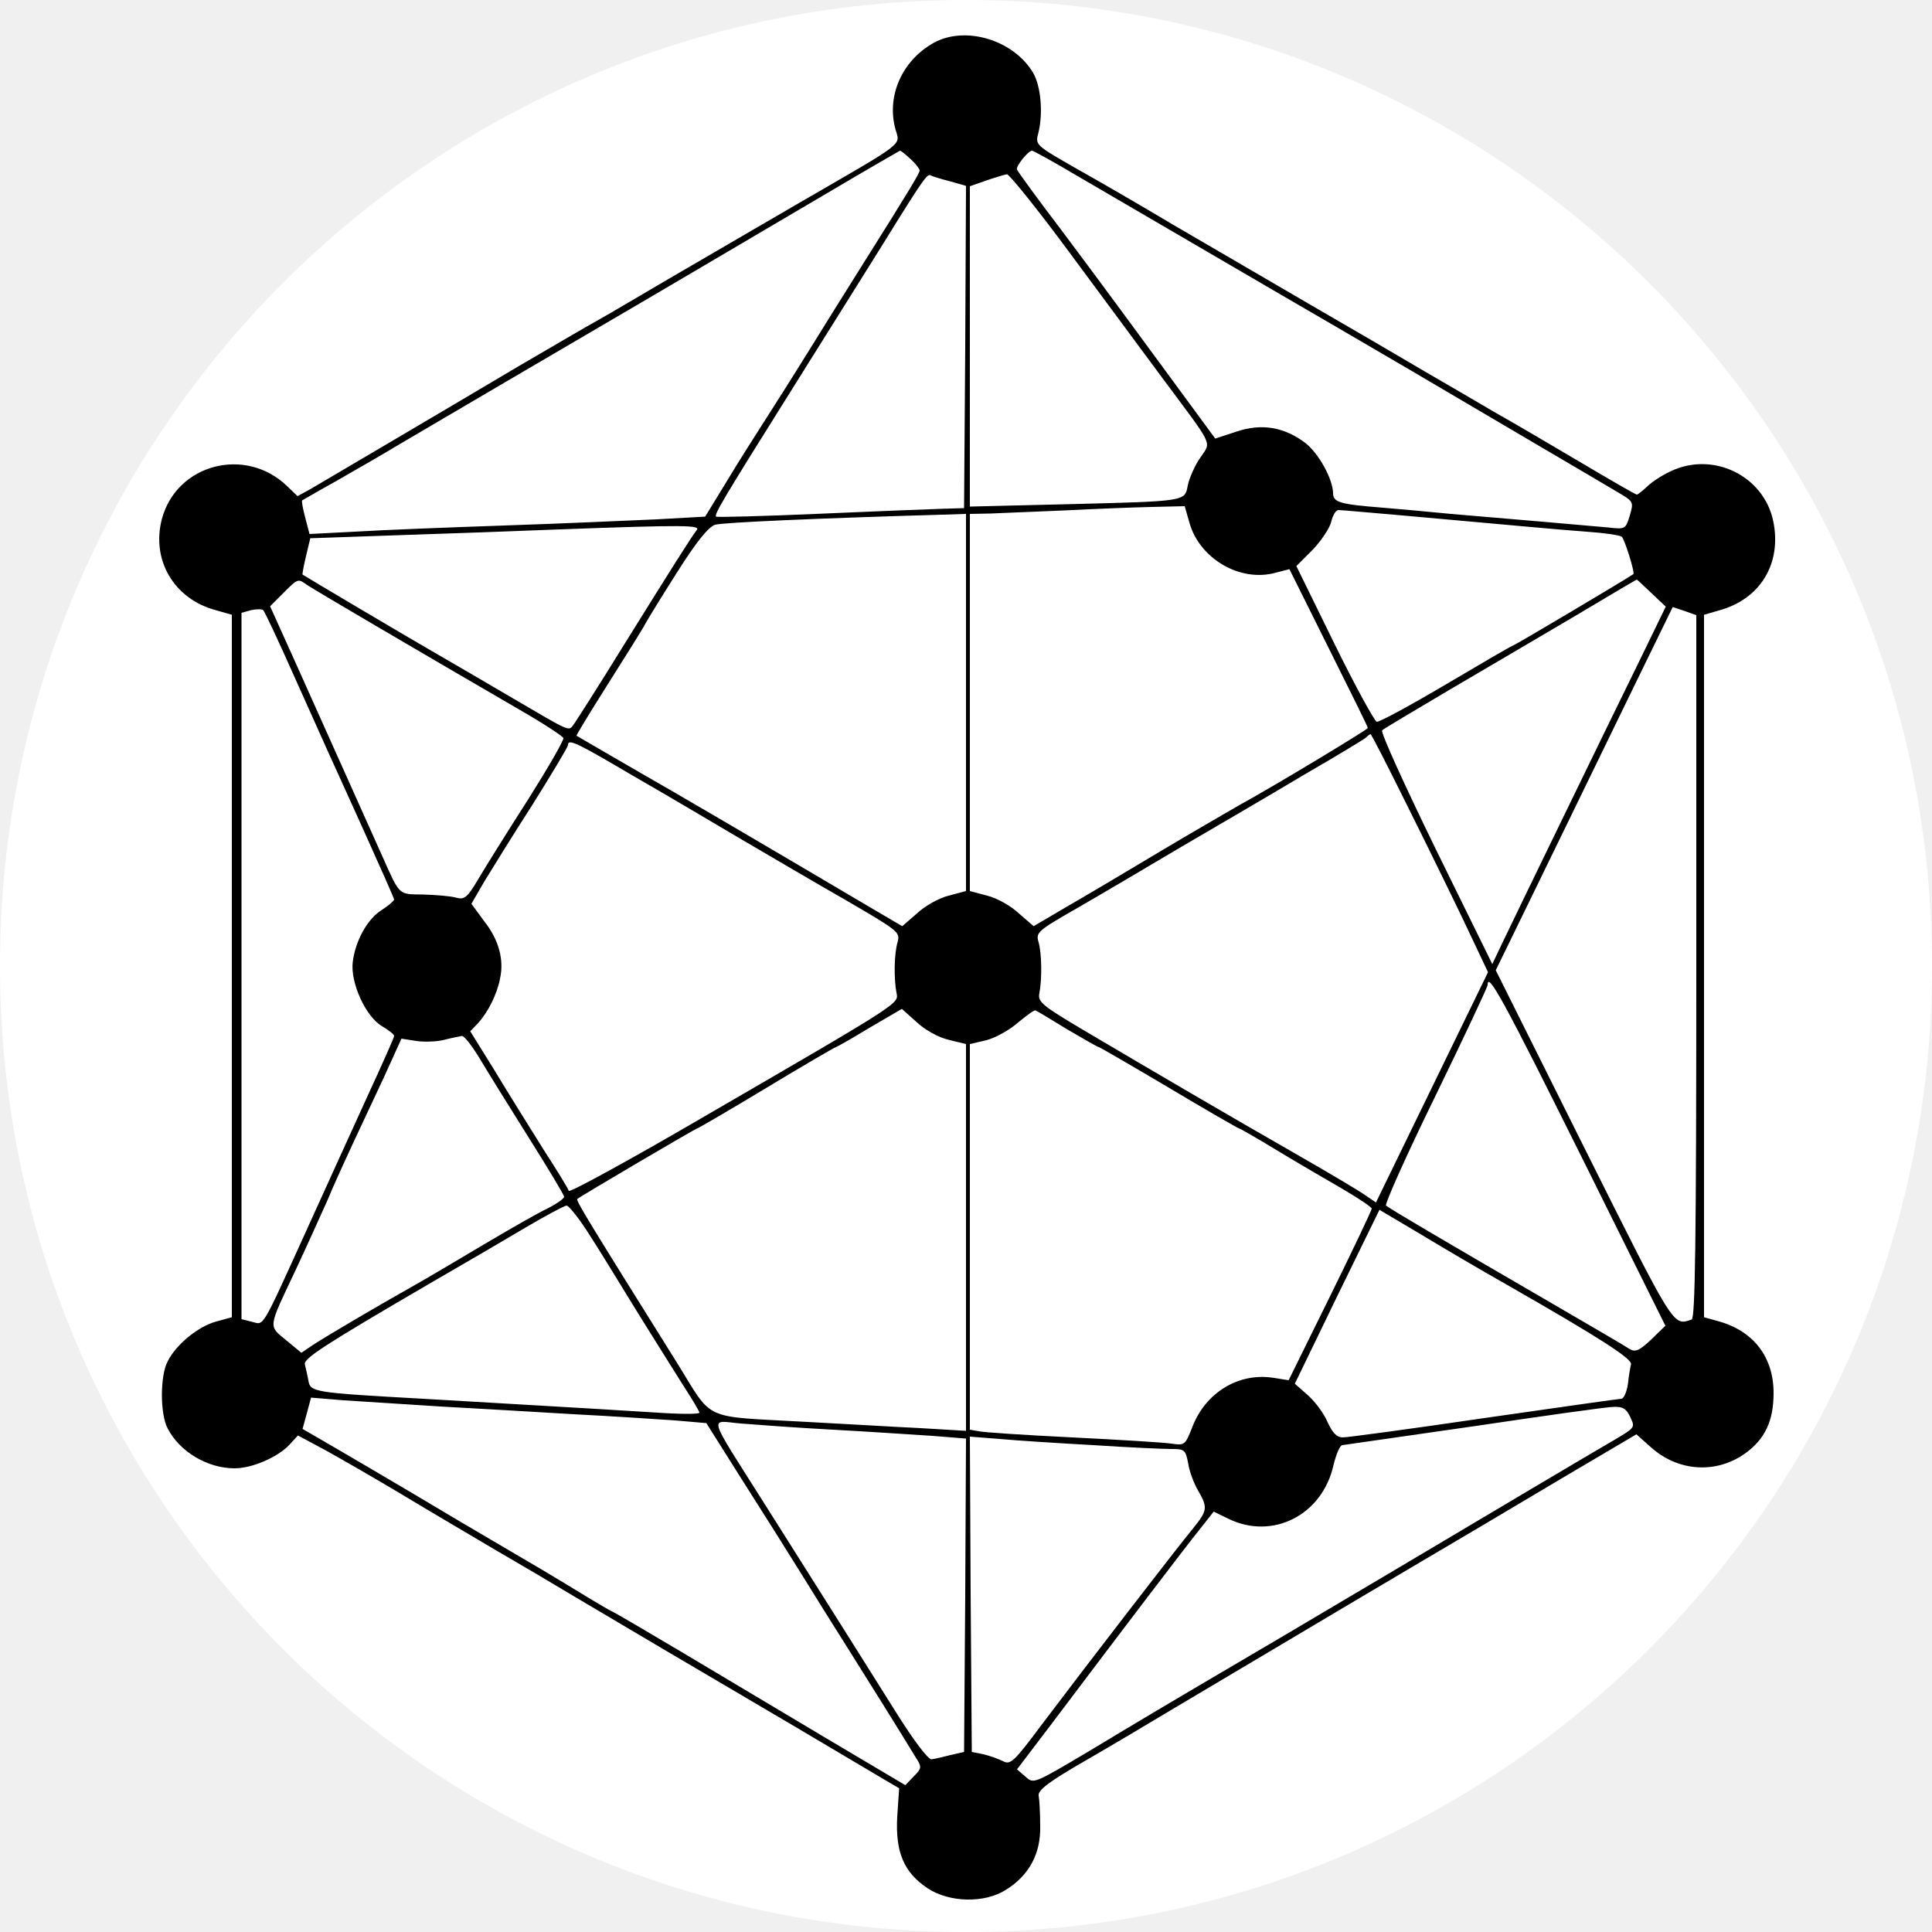
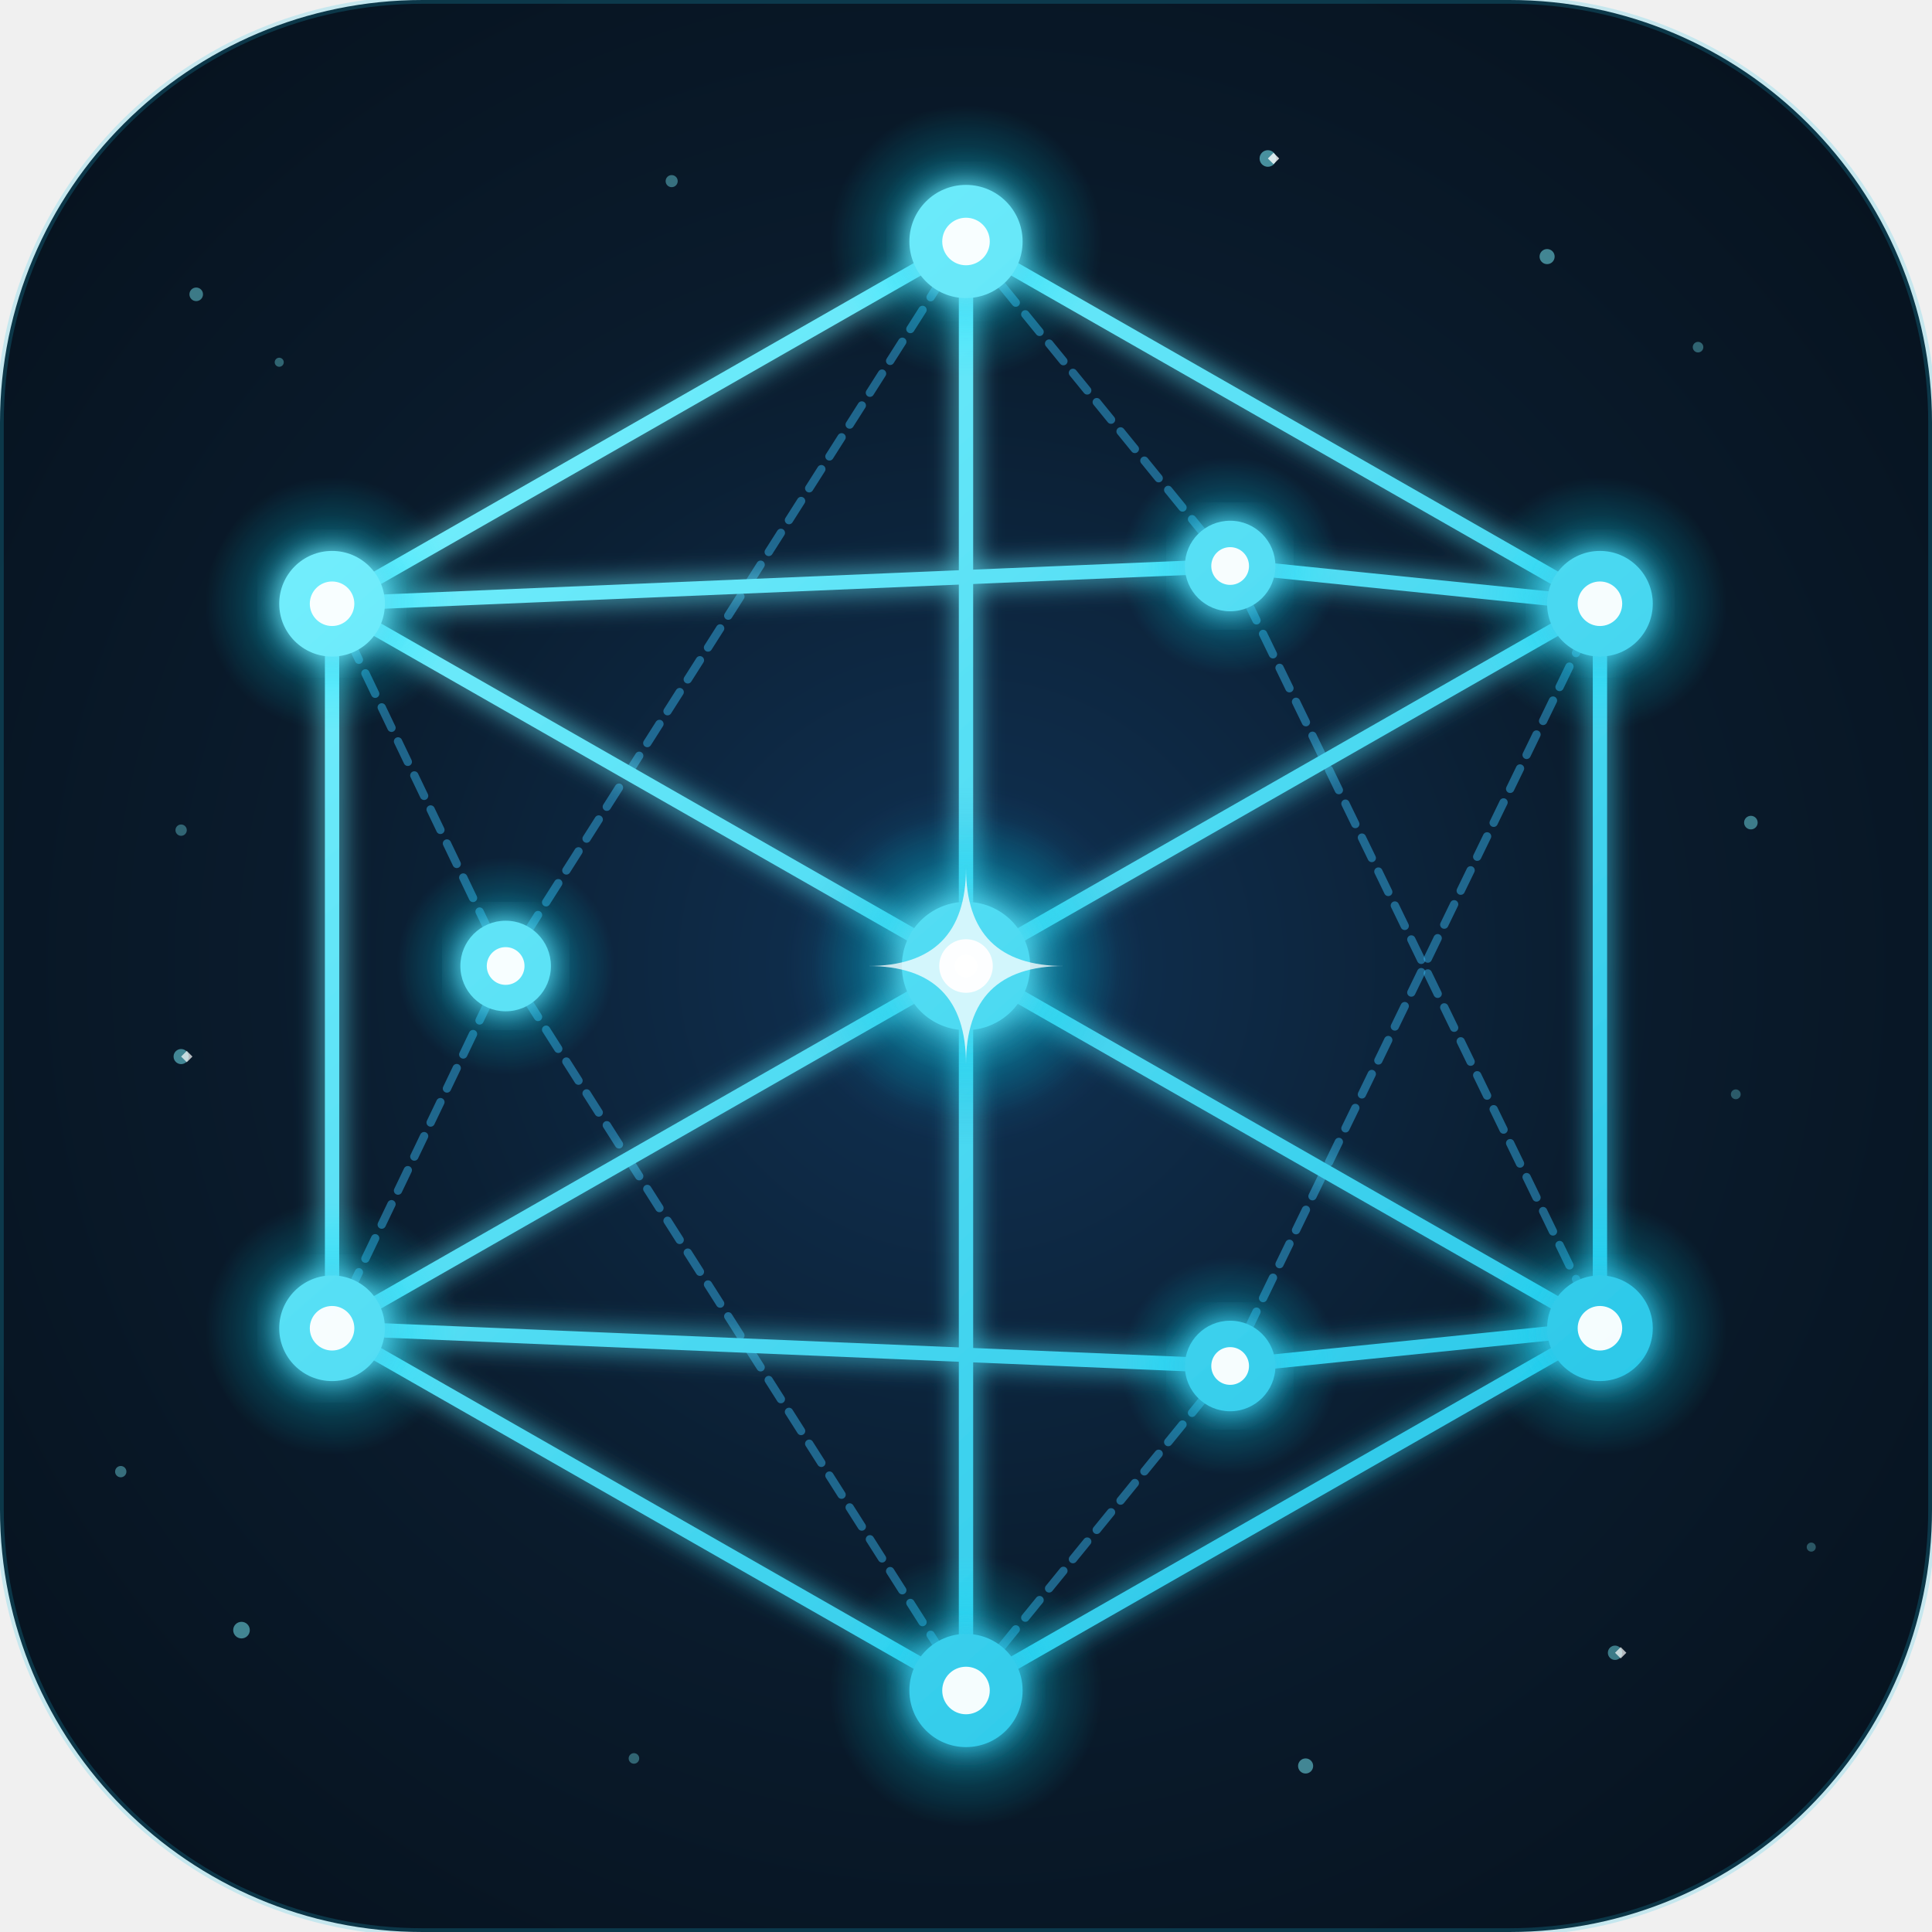
- <svg xmlns="http://www.w3.org/2000/svg" version="1.1" width="1000" height="1000">
-   <g clip-path="url(#SvgjsClipPath1172)">
-     <rect width="1000" height="1000" fill="#ffffff" />
-     <g transform="matrix(1.499999,0,0,1.499999,0,0)">
-       <svg version="1" width="666.667" height="666.667" viewBox="0 0 500 500">
-         <path d="M241.8 11c-8.2 4.5-12.4 13.6-10.1 22.3 1.2 4.5 3.5 2.8-25.2 19.4-10.4 6.1-25.5 14.8-33.5 19.5s-16.3 9.6-18.5 10.8-11.4 6.6-20.5 11.9c-20.2 12-49.3 29.1-53.7 31.7l-3.3 1.8-2.7-2.6c-10.8-10.4-28.6-5.7-32.4 8.5-2.8 10.6 3.1 20.7 13.9 23.6l4.2 1.2v181.8l-4 1.1c-4.6 1.2-10.4 5.9-12.6 10.3-2 3.7-2 13.7 0 17.4 3.1 6 10.3 10.3 17.3 10.3 4.6 0 11.2-2.9 14.2-6.1l2.2-2.4 7.1 3.8c3.8 2.1 12.5 7.1 19.2 11.1 6.6 4 17.7 10.5 24.6 14.6 6.9 4 15.7 9.2 19.5 11.5 3.9 2.3 14.7 8.7 24 14.2 9.4 5.5 25.1 14.8 35 20.6 9.9 5.9 19.8 11.7 22.1 13.1l4.1 2.4-.5 7.4c-.5 9.1 1.7 14.4 7.9 18.5 5.6 3.7 14.7 3.9 20.2.4 6-3.7 9.1-9.4 8.9-16.6 0-3.3-.2-6.8-.4-7.8-.2-1.4 2.6-3.6 12.2-9.1 6.9-4 17.2-10.1 23-13.6 22.1-13.1 42.2-25.1 61-36.2 10.7-6.3 28.3-16.7 39-23.1l19.5-11.5 3.7 3.3c7.1 6.4 17 7 24.5 1.6 5.1-3.7 7.3-8.4 7.3-15.6 0-9.3-5.2-16.1-14.4-18.6l-3.6-1V159.1l3.8-1.1c10.8-2.9 16.4-12.2 14.1-23.2-2.5-11.7-15.5-18-26.4-12.9-2.2 1-5 2.8-6.2 4-1.2 1.1-2.4 2.1-2.7 2.1s-6.7-3.7-14.3-8.2-17.8-10.5-22.8-13.3c-4.9-2.9-13-7.6-18-10.5-4.9-2.9-18.4-10.8-30-17.5-11.5-6.7-27.3-15.9-35-20.4-7.7-4.6-18.9-11.1-24.8-14.4-10.7-6.1-10.8-6.2-10-9.2 1.3-5.1.7-12.1-1.3-15.6-5-8.5-17.4-12.3-25.6-7.9m-6.1 30.2c1.3 1.2 2.3 2.5 2.3 2.9 0 .7-2.2 4.4-14.9 24.6-4.1 6.5-10.2 16.3-13.6 21.8s-8.4 13.4-11.1 17.6-7.4 11.6-10.4 16.6l-5.5 9-12.5.7c-6.9.3-24.6 1.1-39.5 1.6-14.8.5-32.3 1.2-38.7 1.6l-11.7.6L79 134c-.6-2.3-1-4.3-.8-4.5.2-.1 4.1-2.4 8.8-5 4.7-2.7 11.7-6.7 15.5-9 3.9-2.3 18-10.6 31.5-18.5 25.5-14.9 43.4-25.4 78-45.8 11.3-6.7 20.7-12.1 20.9-12.2.3 0 1.5 1 2.8 2.2m43.4 4.5c24.2 14.1 35 20.4 50.4 29.4 8.8 5.1 24.6 14.3 35 20.4 10.5 6.2 26 15.3 34.5 20.3s17.4 10.2 19.7 11.6c4.1 2.4 4.1 2.5 3.1 6-1.1 3.6-1.2 3.6-5.7 3.1-2.5-.2-10.2-.9-17.1-1.5s-17.4-1.5-23.5-2c-6-.6-13.9-1.3-17.5-1.6-11.4-.9-13-1.4-13-3.8-.1-3.7-3.7-10.2-7.1-12.9-5.5-4.2-11.4-5.2-17.9-3l-5.5 1.8-18-24.5c-9.9-13.5-19.8-26.8-22-29.7-5.5-7.2-10.9-14.6-11.3-15.4s2.9-4.9 3.9-4.9c.3 0 5.8 3 12 6.7m-33.3 1.2 4.2 1.2-.2 41.7-.3 41.7-6.5.2c-3.6.1-17.9.7-31.9 1.3-13.9.6-25.5.9-25.8.7-.5-.6 2.2-5.1 19.2-32.2 7.6-12.1 18.3-29.2 23.8-38 11-17.8 11.7-18.6 12.6-18.1.3.2 2.5.9 4.9 1.5m30.8 18.2c8.2 11.1 19.1 25.8 24.2 32.7 13.6 18.3 12.7 16.3 9.8 20.7-1.4 2-2.8 5.2-3.2 7.1-.8 4.2-.1 4.1-31.6 4.9l-24.8.6V48.2l4.3-1.5c2.3-.8 4.7-1.5 5.3-1.6.6 0 7.8 8.9 16 20m31.2 70.1c2.6 9.4 13.2 15.6 22.4 13l3.5-.9 10.1 20.3c5.6 11.2 10.2 20.5 10.2 20.8 0 .4-24.7 15.3-33.5 20.1-2.7 1.6-12 6.9-20.5 12s-19.3 11.5-24 14.2l-8.5 5-3.8-3.3c-2-1.9-5.7-4-8.2-4.6l-4.5-1.2V133l5.3-.1c2.8-.1 11.5-.5 19.2-.8 7.7-.4 17.8-.8 22.5-.9l8.6-.2zm56.3-1.7c31.3 2.8 38.4 3.5 46.5 4.1 4.5.3 8.6.9 9.1 1.3.7.5 3.5 9.4 3 9.7-3.7 2.4-30.7 18.4-31 18.4s-8 4.5-17.3 10-17.4 9.9-18.1 9.8c-.6-.2-5.6-9.3-11-20.3l-9.8-20 4.2-4.2c2.2-2.3 4.4-5.6 4.8-7.2.4-1.7 1.2-3.1 1.9-3.1s8.6.7 17.7 1.5M250 181.8v48.8l-4.5 1.2c-2.5.6-6.2 2.7-8.2 4.6l-3.8 3.3-8-4.7c-31-18.3-48.9-28.8-61.5-36-8-4.6-14.6-8.5-14.8-8.6-.1-.1 3.4-5.9 7.9-13s8.8-14 9.6-15.4c.7-1.4 4.6-7.7 8.6-14 5-7.9 8.1-11.7 9.8-12.2 2-.6 27.2-1.7 58.7-2.6l6.2-.2zm-69.7-44.6c-1.4 1.8-6.2 9.4-19.2 30.3-6.1 9.9-11.8 18.8-12.5 19.8-1.6 2 0 2.7-17.1-7.3-4.9-2.9-13-7.6-18-10.5-8.2-4.7-34.8-20.5-35.2-20.8-.1-.1.3-2.3.9-4.8l1.1-4.6 23.1-.8c12.7-.4 31.4-1.1 41.6-1.5 32.4-1.2 36.4-1.1 35.3.2M79.5 151.4c1.9 1.3 30.2 17.9 55 32.3 6.1 3.5 11.1 6.8 11.3 7.3s-3.9 7.6-9 15.7c-5.2 8.1-11 17.4-12.9 20.6-3 5.1-3.7 5.6-5.9 5-1.4-.4-5.2-.7-8.4-.8-6.6-.1-6 .5-10.7-10-3.1-6.9-11.5-25.7-23-51.3l-6-13.3 3.3-3.3c4-4 3.9-3.9 6.3-2.2m347.9 2.1 3.7 3.5-6.9 14.2c-3.9 7.9-12.6 25.8-19.4 39.8s-13.8 28.4-15.5 32l-3.1 6.5-14.7-29.9c-8-16.4-14.3-30.2-13.8-30.6.4-.4 8.5-5.2 17.8-10.7 9.4-5.5 24-14.1 32.5-19.1 8.5-5.1 15.5-9.2 15.6-9.2s1.8 1.6 3.8 3.5m-350.6 23c4.4 9.9 11.9 26.5 16.6 36.8 4.7 10.4 8.6 19.2 8.6 19.5-.1.4-1.5 1.6-3.2 2.7-3.7 2.3-6.8 7.9-7.5 13.4-.7 5.3 3.3 14.2 7.6 16.7 1.7 1 3.1 2.1 3.1 2.5s-2.9 6.9-6.4 14.5C89 297 86.8 302 79.5 318c-12 26.4-11.1 24.9-14.2 24.1l-2.8-.7V158.6l2.5-.7c1.4-.3 2.8-.3 3.1 0 .4.3 4.3 8.7 8.7 18.6M439 250.1c0 71.9-.3 91.1-1.2 91.4-4.9 1.6-4.2 2.7-27.9-44.7l-22.8-45.7 4.3-8.8c8.9-18.3 21.7-44.5 31.4-64.5l10.1-20.7 3 1 3.1 1.1zm-75.2-42.4c4.9 9.8 11.7 23.7 15.1 30.8l6.2 13.1-14.5 29.8-14.5 29.8-2.8-1.9c-1.5-1.1-9.3-5.7-17.3-10.3-17.5-10-37.8-21.9-54.9-32-11.5-6.8-12.6-7.7-12.1-10 .7-3.8.6-10.2-.2-13.1-.8-2.6-.3-3 10-8.9 5.9-3.4 18.1-10.6 27.2-16 9.1-5.3 23.3-13.6 31.5-18.5 8.3-4.8 15.4-9.1 16-9.6.5-.5 1-.9 1.2-.9s4.3 8 9.1 17.7m-200.1-7c8.2 4.7 20.7 12.1 27.8 16.3 7.2 4.2 19.4 11.4 27.3 15.9 13.7 8 14.2 8.3 13.5 10.9-.9 3-1 9.4-.3 13.1.6 2.9 1.7 2.2-50.5 32.5-18.7 10.9-34.1 19.3-34.3 18.8-.1-.5-3.1-5.4-6.6-10.8-3.4-5.5-9.1-14.5-12.5-20.2l-6.4-10.3 2.1-2.2c2.5-2.8 4.8-7.3 5.6-11.4 1.1-4.9-.3-10.1-4.1-14.9l-3.3-4.5 3.3-5.7c1.9-3.1 7.5-12.2 12.6-20.1 5-8 9.1-14.8 9.1-15.3 0-1.7 2.3-.6 16.7 7.9M409 298.8l22 44.3-3.7 3.6c-3.1 2.9-4.1 3.3-5.6 2.4-1-.7-11.3-6.7-23-13.5-25.5-14.8-38.9-22.7-40-23.6-.4-.3 5.3-13.1 12.8-28.4 7.4-15.2 13.5-28.2 13.5-28.7 0-3.6 4.3 4.3 24 43.9m-163.5-29.7 4.5 1.1v100.1l-11.7-.7c-6.5-.3-19.7-1.1-29.3-1.6-28-1.6-24.1.2-34.1-15.8-22.7-36.3-25.9-41.5-25.5-41.9.6-.6 30.7-18.3 31.1-18.3.2 0 8.3-4.7 17.9-10.5s17.7-10.5 17.9-10.5 4.1-2.2 8.7-5l8.4-4.9 3.8 3.4c2.1 2 5.7 4 8.3 4.6m30.7-2.7c4.3 2.5 7.9 4.6 8.2 4.6.2 0 8.3 4.7 18.1 10.5 9.7 5.8 17.9 10.5 18.1 10.5s4.8 2.6 10.2 5.9c5.3 3.2 13 7.7 17 10 3.9 2.3 7.2 4.5 7.2 4.9s-4.8 10.5-10.7 22.5l-10.8 21.9-3.8-.6c-9.1-1.5-17.8 3.8-21.2 12.9-1.8 4.5-1.9 4.6-5.4 4.1-2-.3-13.5-1-25.6-1.6s-23-1.3-24.2-1.6l-2.3-.4v-99.8l4.3-1c2.3-.6 6.1-2.7 8.2-4.6 2.2-1.8 4.2-3.3 4.5-3.1.3.1 4 2.3 8.2 4.9M124 273.7c1.9 3.2 7.6 12.4 12.7 20.5s9.3 15.1 9.3 15.5c0 .5-1.9 1.8-4.2 3-2.4 1.1-9.9 5.4-16.8 9.5s-14.5 8.6-17 10c-11.2 6.3-24.7 14.3-27.2 16l-2.8 1.9-4-3.3c-4.6-3.8-4.7-2.9 2.5-18.1 2.9-6.2 6.6-14.4 8.3-18.2 1.6-3.9 4.6-10.4 6.5-14.5s5.6-11.9 8.1-17.3l4.5-9.9 3.8.6c2.1.3 5.4.2 7.3-.3s4-.9 4.5-1c.6-.1 2.6 2.5 4.5 5.6m27.8 44.7c2.3 3.5 7.8 12.4 12.3 19.8 4.5 7.3 10.2 16.3 12.5 20 2.4 3.7 4.4 7 4.4 7.4s-4.8.4-10.7 0c-19-1.2-42.3-2.5-60.8-3.6-28.6-1.6-29.2-1.7-29.7-4.8-.3-1.5-.7-3.3-.9-4.1-.4-1.5 5-5 32.6-21.1 8.3-4.8 19.3-11.2 24.5-14.3s10-5.6 10.6-5.7c.6 0 2.9 2.9 5.2 6.4M390 332.5c24.3 13.9 32.5 19.2 32.1 20.6-.2.8-.6 3.1-.8 5.1-.3 2.1-1.1 3.8-1.7 3.8s-16.6 2.3-35.5 5c-19 2.8-35.4 5-36.6 5-1.5 0-2.6-1.1-3.9-3.9-.9-2.2-3.2-5.3-5.1-7l-3.4-3 10.9-22.5 11-22.5 10.3 6.1c5.6 3.4 15.8 9.4 22.7 13.3M114 364c9.1.5 24.6 1.4 34.5 2 9.9.5 21.7 1.3 26.2 1.6l8.1.7 9.2 14.6c5.1 8 12.1 19.1 15.5 24.6s9 14.5 12.5 20c5.6 8.9 12.6 20.1 17.1 27.5 1.5 2.3 1.4 2.7-.6 4.7l-2.2 2.3-20.4-12.1c-11.2-6.7-28-16.7-37.4-22.3-9.3-5.5-17.4-10.3-18-10.5-.5-.2-4.8-2.7-9.5-5.6s-13-7.8-18.5-11-15.8-9.3-23-13.6c-7.1-4.2-16.6-9.8-21.1-12.4l-8.1-4.7 1.1-4 1.1-4.1 8.5.7c4.7.3 15.9 1 25 1.6m307.9 2.7c1.3 2.9 1.6 2.6-5.9 7-5.7 3.3-30.1 17.8-54 32-10.2 6-26.1 15.5-35.5 21-26.9 15.8-30.2 17.8-45 26.7-14 8.3-14 8.3-16.1 6.4l-2.2-1.9 8.9-11.7c18.3-24.3 35.5-46.9 38.7-50.8l3.3-4.2 3.9 1.9c11.4 5.5 24.2-1 27.1-13.9.7-2.9 1.7-5.2 2.3-5.2.6-.1 16-2.3 34.1-4.9 18.2-2.7 34.4-5 36.1-5 2.4-.1 3.3.5 4.3 2.6M215.5 370c9.4.5 20.9 1.3 25.8 1.6l8.7.7-.2 40.5-.3 40.6-3.5.8c-1.9.5-4.1 1-4.9 1.1-.9.1-4.6-4.8-9.3-12.3-8.4-13.4-16.6-26.4-33.8-53.6-15.3-24.2-14.5-21.7-6.3-21 3.7.3 14.5 1.1 23.8 1.6m67.5 4c9.1.6 18.1 1 20.1 1 3.5 0 3.7.2 4.4 3.7.3 2.1 1.5 5.3 2.6 7.1 2.5 4.4 2.4 5.1-1.3 9.7-3.9 4.7-27.8 35.7-39.1 50.7-7.3 9.8-8.2 10.6-10.1 9.6-1.2-.6-3.4-1.4-5.1-1.8l-3-.6-.3-40.8-.2-40.8 7.7.6c4.3.4 15.2 1.1 24.3 1.6" />
-       </svg>
-     </g>
+ <svg xmlns="http://www.w3.org/2000/svg" viewBox="0 0 512 512" width="100%" height="100%">
+   <defs>
+     <radialGradient id="bgGrad" cx="50%" cy="50%" r="65%">
+       <stop offset="0%" stop-color="#103254" />
+       <stop offset="55%" stop-color="#0a1b2c" />
+       <stop offset="100%" stop-color="#06121e" />
+     </radialGradient>
+     <linearGradient id="cyanNeon" gradientUnits="userSpaceOnUse" x1="88" y1="64" x2="424" y2="448">
+       <stop offset="0%" stop-color="#7cf3ff" />
+       <stop offset="100%" stop-color="#22c3e6" />
+     </linearGradient>
+     <radialGradient id="starGlow" cx="50%" cy="50%" r="50%">
+       <stop offset="0%" stop-color="#7cf3ff" stop-opacity="1" />
+       <stop offset="35%" stop-color="#22c3e6" stop-opacity="0.8" />
+       <stop offset="70%" stop-color="#00e5ff" stop-opacity="0.25" />
+       <stop offset="100%" stop-color="#00e5ff" stop-opacity="0" />
+     </radialGradient>
+     <radialGradient id="centerGlow" cx="50%" cy="50%" r="50%">
+       <stop offset="0%" stop-color="#ffffff" stop-opacity="1" />
+       <stop offset="25%" stop-color="#7cf3ff" stop-opacity="0.9" />
+       <stop offset="60%" stop-color="#00b4d8" stop-opacity="0.35" />
+       <stop offset="100%" stop-color="#0077b6" stop-opacity="0" />
+     </radialGradient>
+     <filter id="neonBloom" x="-20%" y="-20%" width="140%" height="140%">
+       <feGaussianBlur stdDeviation="3.5" result="blur" />
+       <feMerge>
+         <feMergeNode in="blur" />
+         <feMergeNode in="SourceGraphic" />
+       </feMerge>
+     </filter>
+   </defs>
+   <rect width="512" height="512" rx="112" fill="url(#bgGrad)" />
+   <rect width="512" height="512" rx="112" fill="none" stroke="#22c3e6" stroke-width="2" stroke-opacity="0.2" />
+   <g id="starfield">
+     <circle cx="52" cy="78" r="1.8" fill="#7cf3ff" opacity="0.45" />
+     <circle cx="74" cy="96" r="1.2" fill="#7cf3ff" opacity="0.35" />
+     <circle cx="410" cy="68" r="2.0" fill="#7cf3ff" opacity="0.5" />
+     <circle cx="450" cy="92" r="1.4" fill="#7cf3ff" opacity="0.35" />
+     <circle cx="178" cy="48" r="1.6" fill="#7cf3ff" opacity="0.4" />
+     <circle cx="336" cy="42" r="2.2" fill="#7cf3ff" opacity="0.55" />
+     <circle cx="48" cy="220" r="1.5" fill="#7cf3ff" opacity="0.35" />
+     <circle cx="48" cy="280" r="2.0" fill="#7cf3ff" opacity="0.5" />
+     <circle cx="464" cy="218" r="1.8" fill="#7cf3ff" opacity="0.45" />
+     <circle cx="460" cy="290" r="1.3" fill="#7cf3ff" opacity="0.3" />
+     <circle cx="64" cy="432" r="2.2" fill="#7cf3ff" opacity="0.5" />
+     <circle cx="428" cy="438" r="1.9" fill="#7cf3ff" opacity="0.45" />
+     <circle cx="168" cy="466" r="1.4" fill="#7cf3ff" opacity="0.35" />
+     <circle cx="346" cy="468" r="2.0" fill="#7cf3ff" opacity="0.5" />
+     <circle cx="480" cy="410" r="1.2" fill="#7cf3ff" opacity="0.3" />
+     <circle cx="32" cy="390" r="1.5" fill="#7cf3ff" opacity="0.4" />
+     <path d="M336 42 L337.5 40.5 L339 42 L337.5 43.5 Z" fill="#ffffff" opacity="0.8" />
+     <path d="M48 280 L49.5 278.5 L51 280 L49.5 281.5 Z" fill="#ffffff" opacity="0.7" />
+     <path d="M428 438 L429.5 436.5 L431 438 L429.5 439.5 Z" fill="#ffffff" opacity="0.7" />
  </g>
-   <defs>
-     <clipPath id="SvgjsClipPath1172">
-       <rect width="1000" height="1000" x="0" y="0" rx="500" ry="500" />
-     </clipPath>
-   </defs>
+   <g id="secondary-edges" stroke="#38bdf8" stroke-width="2.2" stroke-opacity="0.45" stroke-dasharray="6 4" stroke-linecap="round">
+     <line x1="134.0" y1="256.0" x2="256.0" y2="64.0" />
+     <line x1="134.0" y1="256.0" x2="256.0" y2="448.0" />
+     <line x1="134.0" y1="256.0" x2="88.0" y2="160.0" />
+     <line x1="134.0" y1="256.0" x2="88.0" y2="352.0" />
+     <line x1="326.0" y1="150.0" x2="256.0" y2="64.0" />
+     <line x1="326.0" y1="150.0" x2="424.0" y2="352.0" />
+     <line x1="326.0" y1="362.0" x2="256.0" y2="448.0" />
+     <line x1="326.0" y1="362.0" x2="424.0" y2="160.0" />
+   </g>
+   <g id="primary-edges" stroke="url(#cyanNeon)" stroke-width="3.8" stroke-linecap="round" stroke-linejoin="round" filter="url(#neonBloom)">
+     <line x1="256.0" y1="64.0" x2="88.0" y2="160.0" />
+     <line x1="88.0" y1="160.0" x2="88.0" y2="352.0" />
+     <line x1="88.0" y1="352.0" x2="256.0" y2="448.0" />
+     <line x1="256.0" y1="448.0" x2="424.0" y2="352.0" />
+     <line x1="424.0" y1="352.0" x2="424.0" y2="160.0" />
+     <line x1="424.0" y1="160.0" x2="256.0" y2="64.0" />
+     <line x1="256.0" y1="64.0" x2="256.0" y2="256.0" />
+     <line x1="256.0" y1="256.0" x2="256.0" y2="448.0" />
+     <line x1="256.0" y1="256.0" x2="88.0" y2="160.0" />
+     <line x1="256.0" y1="256.0" x2="424.0" y2="160.0" />
+     <line x1="256.0" y1="256.0" x2="88.0" y2="352.0" />
+     <line x1="256.0" y1="256.0" x2="424.0" y2="352.0" />
+     <line x1="88.0" y1="160.0" x2="326.0" y2="150.0" />
+     <line x1="326.0" y1="150.0" x2="424.0" y2="160.0" />
+     <line x1="88.0" y1="352.0" x2="326.0" y2="362.0" />
+     <line x1="326.0" y1="362.0" x2="424.0" y2="352.0" />
+   </g>
+   <g id="nodes">
+     <circle cx="256.0" cy="64.0" r="36.0" fill="url(#starGlow)" opacity="0.6" />
+     <circle cx="88.0" cy="160.0" r="33.6" fill="url(#starGlow)" opacity="0.6" />
+     <circle cx="326.0" cy="150.0" r="28.8" fill="url(#starGlow)" opacity="0.6" />
+     <circle cx="424.0" cy="160.0" r="33.6" fill="url(#starGlow)" opacity="0.6" />
+     <circle cx="134.0" cy="256.0" r="28.8" fill="url(#starGlow)" opacity="0.6" />
+     <circle cx="256.0" cy="256.0" r="40.8" fill="url(#starGlow)" opacity="0.6" />
+     <circle cx="88.0" cy="352.0" r="33.6" fill="url(#starGlow)" opacity="0.6" />
+     <circle cx="326.0" cy="362.0" r="28.8" fill="url(#starGlow)" opacity="0.6" />
+     <circle cx="424.0" cy="352.0" r="33.6" fill="url(#starGlow)" opacity="0.6" />
+     <circle cx="256.0" cy="448.0" r="36.0" fill="url(#starGlow)" opacity="0.6" />
+     <circle cx="256.0" cy="256.0" r="48" fill="url(#centerGlow)" opacity="0.45" />
+     <circle cx="256.0" cy="64.0" r="15" fill="url(#cyanNeon)" filter="url(#neonBloom)" />
+     <circle cx="256.0" cy="64.0" r="6.3" fill="#ffffff" opacity="0.95" />
+     <circle cx="88.0" cy="160.0" r="14" fill="url(#cyanNeon)" filter="url(#neonBloom)" />
+     <circle cx="88.0" cy="160.0" r="5.9" fill="#ffffff" opacity="0.95" />
+     <circle cx="326.0" cy="150.0" r="12" fill="url(#cyanNeon)" filter="url(#neonBloom)" />
+     <circle cx="326.0" cy="150.0" r="5.0" fill="#ffffff" opacity="0.95" />
+     <circle cx="424.0" cy="160.0" r="14" fill="url(#cyanNeon)" filter="url(#neonBloom)" />
+     <circle cx="424.0" cy="160.0" r="5.9" fill="#ffffff" opacity="0.95" />
+     <circle cx="134.0" cy="256.0" r="12" fill="url(#cyanNeon)" filter="url(#neonBloom)" />
+     <circle cx="134.0" cy="256.0" r="5.0" fill="#ffffff" opacity="0.95" />
+     <circle cx="256.0" cy="256.0" r="17" fill="url(#cyanNeon)" filter="url(#neonBloom)" />
+     <circle cx="256.0" cy="256.0" r="7.1" fill="#ffffff" opacity="0.95" />
+     <circle cx="88.0" cy="352.0" r="14" fill="url(#cyanNeon)" filter="url(#neonBloom)" />
+     <circle cx="88.0" cy="352.0" r="5.9" fill="#ffffff" opacity="0.95" />
+     <circle cx="326.0" cy="362.0" r="12" fill="url(#cyanNeon)" filter="url(#neonBloom)" />
+     <circle cx="326.0" cy="362.0" r="5.0" fill="#ffffff" opacity="0.95" />
+     <circle cx="424.0" cy="352.0" r="14" fill="url(#cyanNeon)" filter="url(#neonBloom)" />
+     <circle cx="424.0" cy="352.0" r="5.9" fill="#ffffff" opacity="0.95" />
+     <circle cx="256.0" cy="448.0" r="15" fill="url(#cyanNeon)" filter="url(#neonBloom)" />
+     <circle cx="256.0" cy="448.0" r="6.3" fill="#ffffff" opacity="0.95" />
+     <path d="M256.0 230.0 Q256.0 256.0 282.0 256.0 Q256.0 256.0 256.0 282.0 Q256.0 256.0 230.0 256.0 Q256.0 256.0 256.0 230.0 Z" fill="#ffffff" opacity="0.75" />
+     <circle cx="256.0" cy="256.0" r="3" fill="#ffffff" />
+   </g>
</svg>
